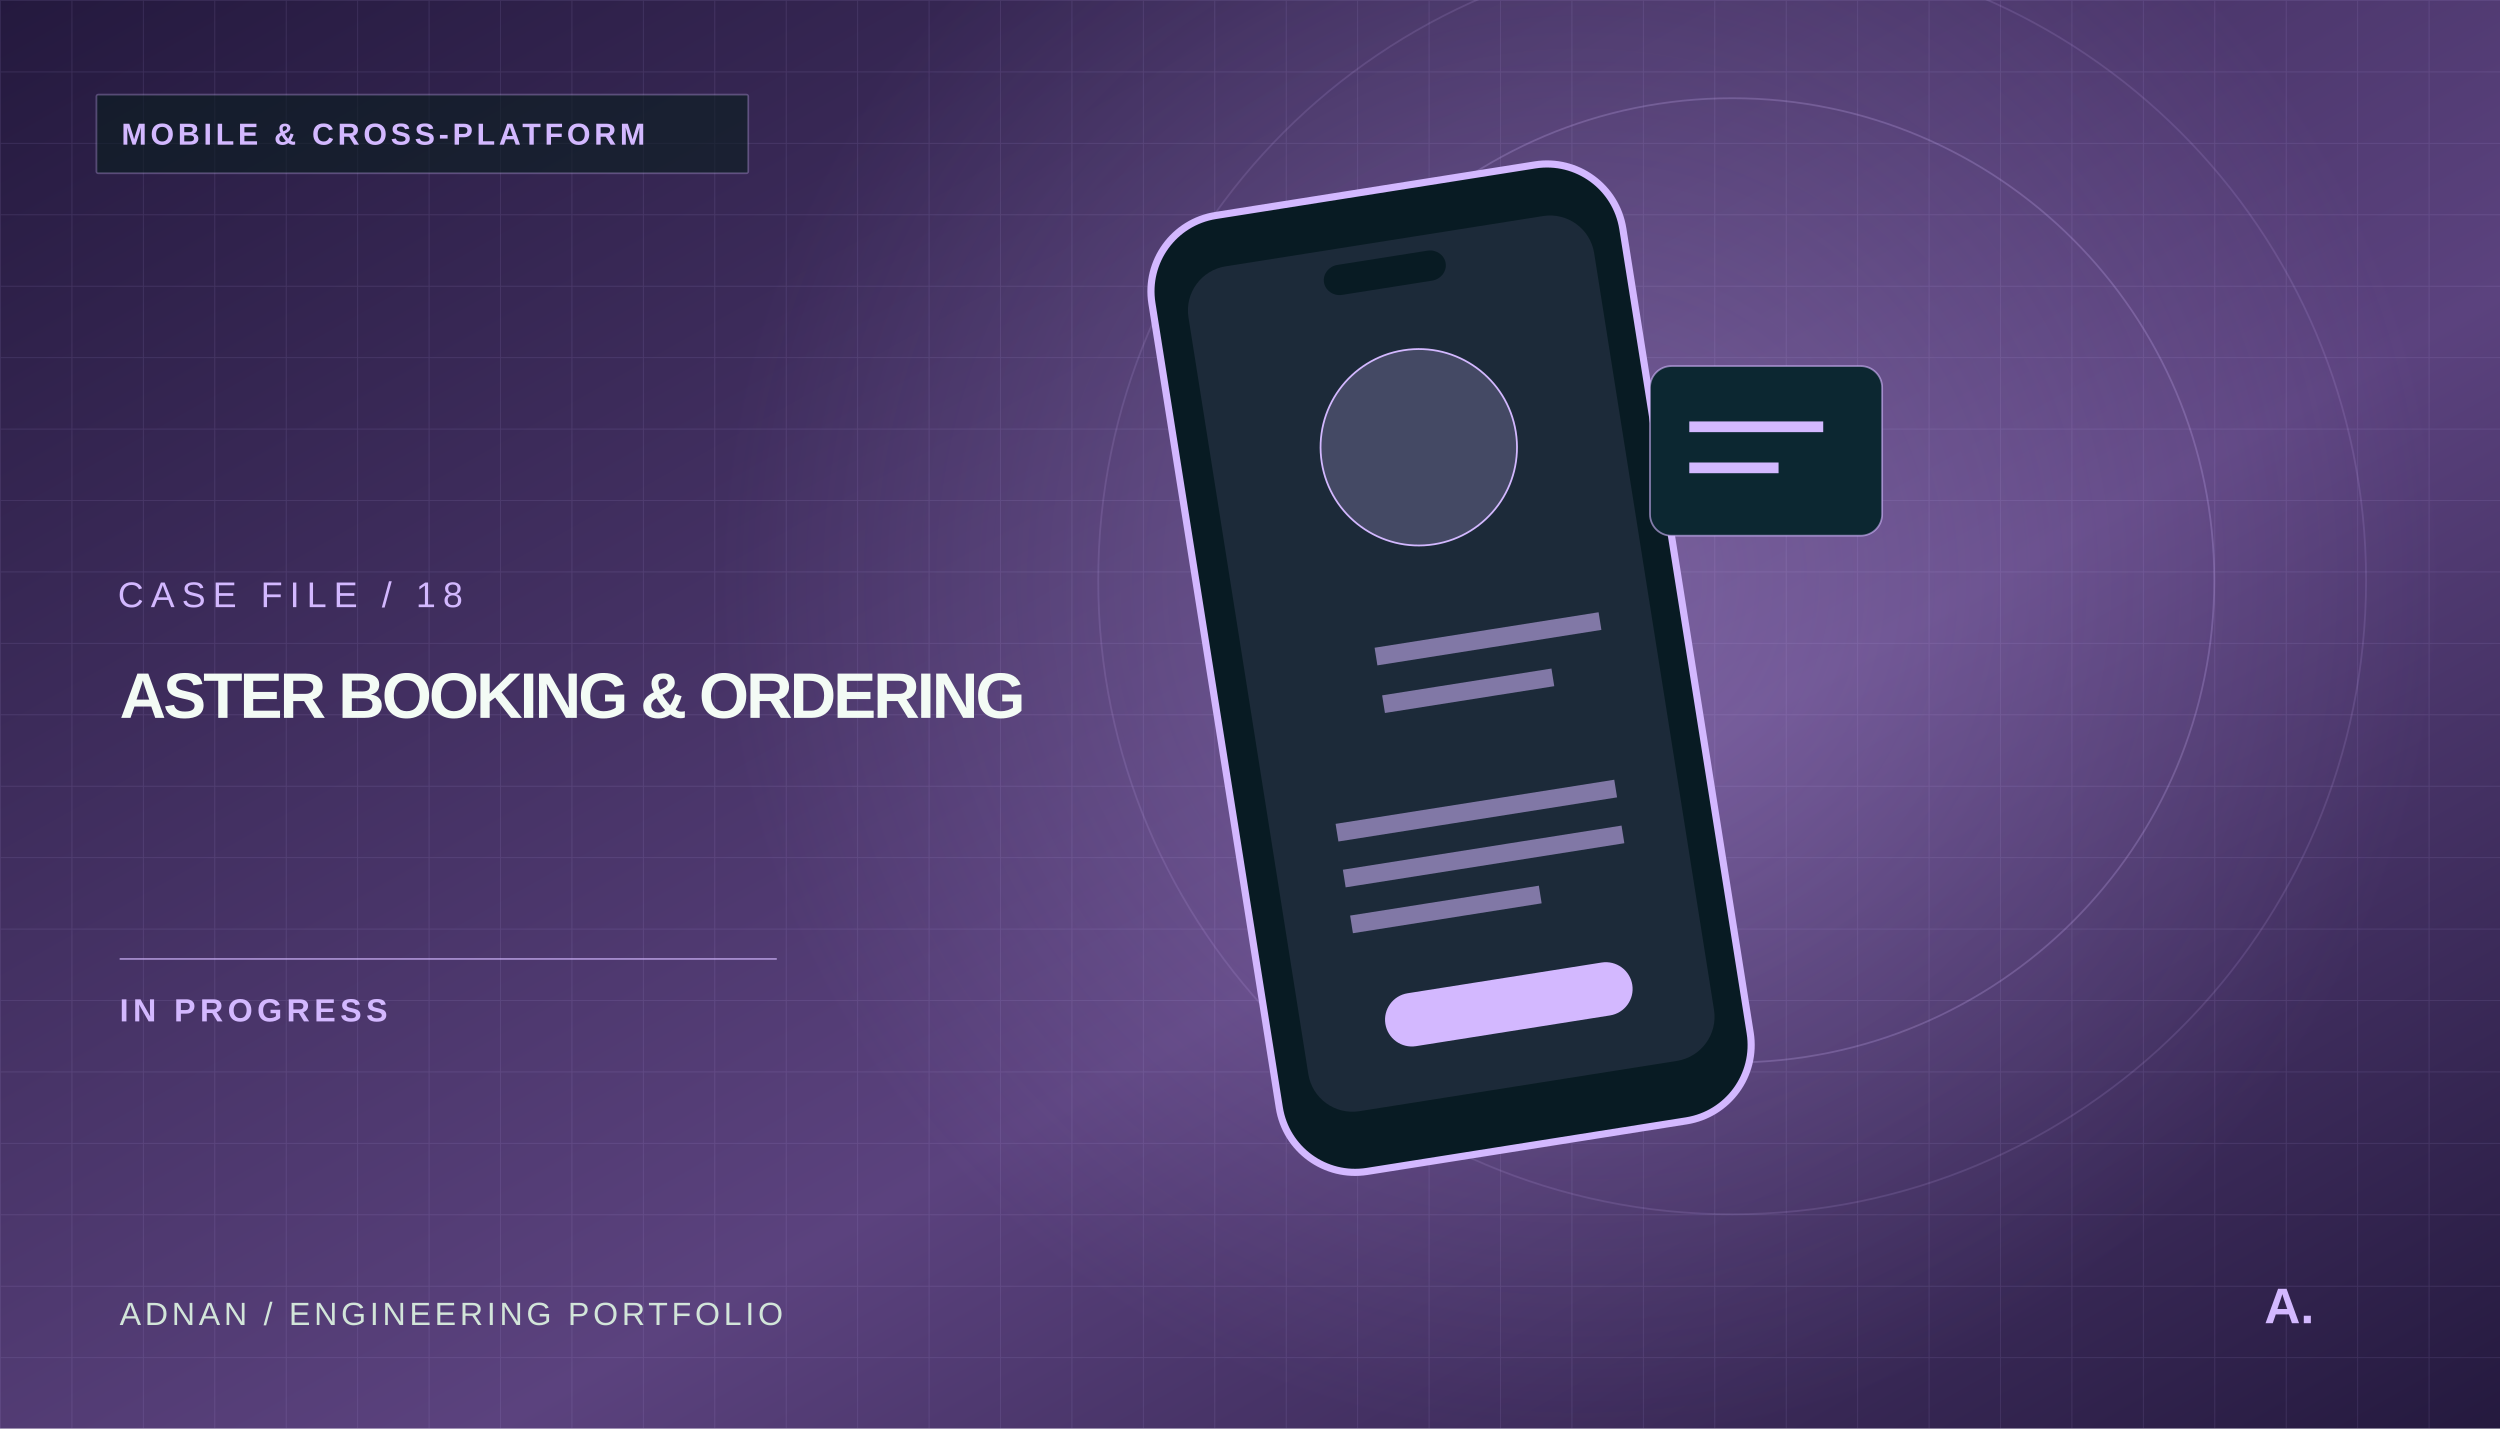
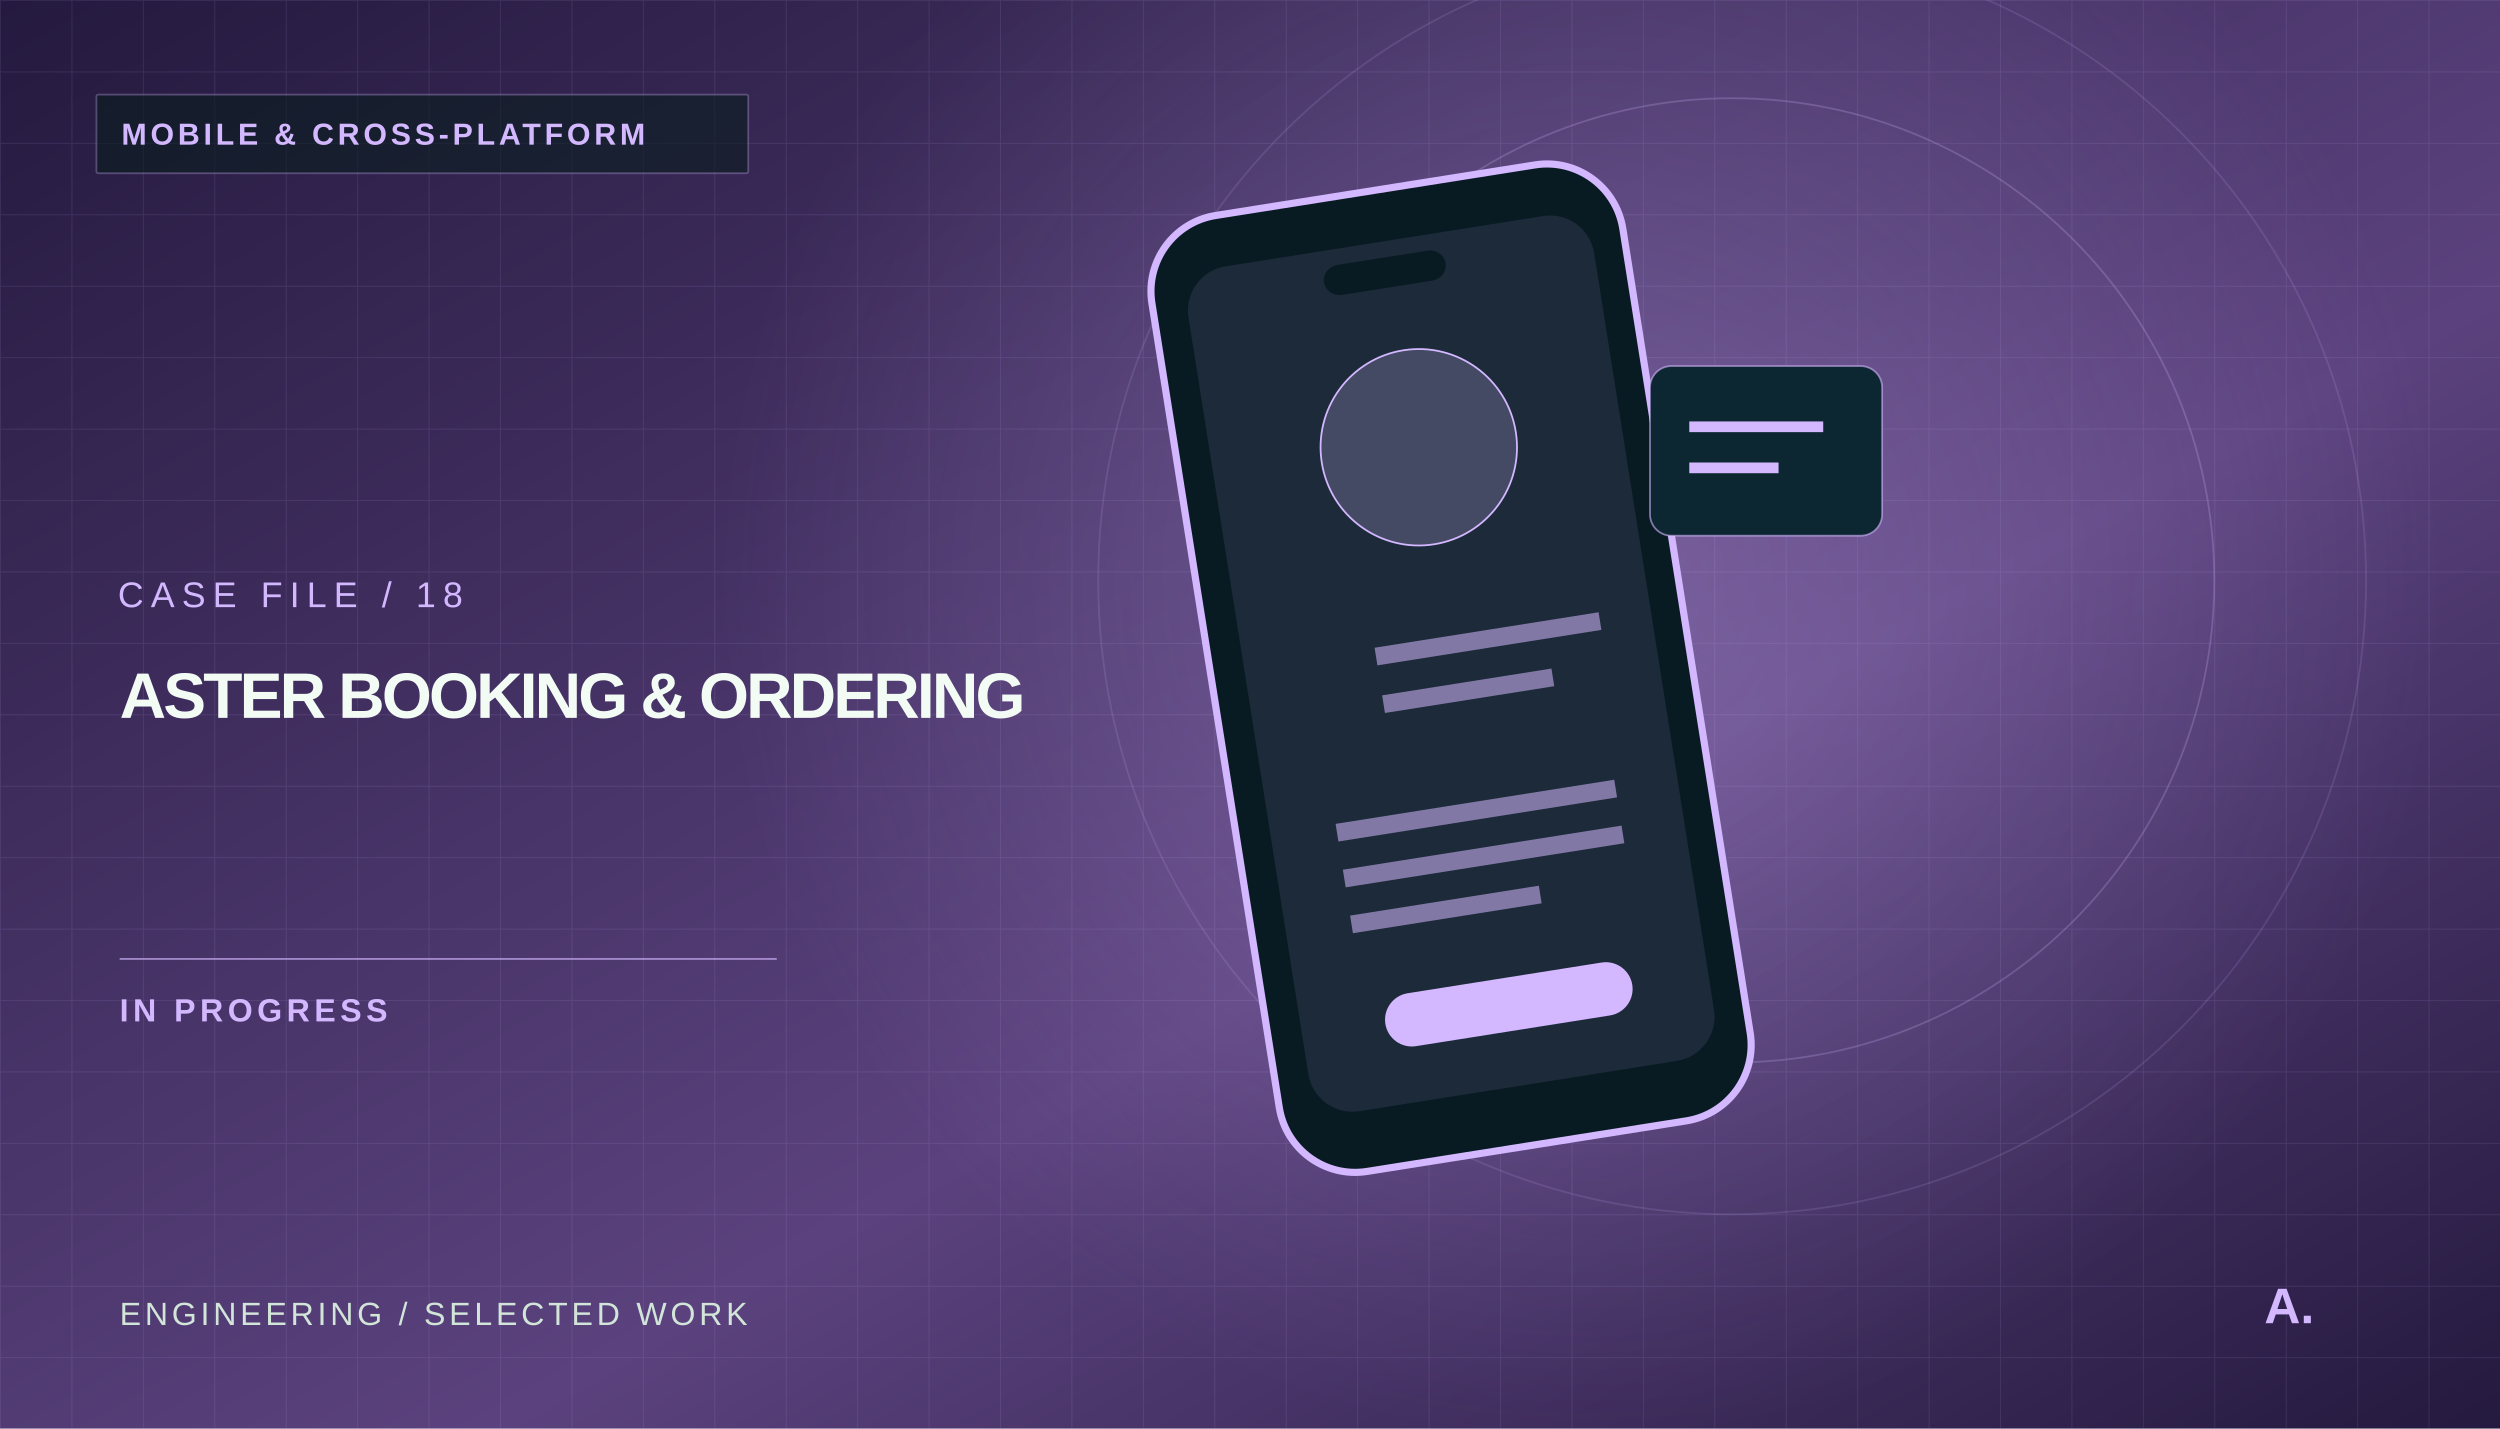
<svg xmlns="http://www.w3.org/2000/svg" width="1400" height="800" viewBox="0 0 1400 800" role="img" aria-label="Concept art for Aster Booking &amp; Ordering">
  <defs>
    <linearGradient id="g" x1="0" x2="1" y1="0" y2="1">
      <stop stop-color="#24193e" />
      <stop offset=".6" stop-color="#5b427e" />
      <stop offset="1" stop-color="#24193e" />
    </linearGradient>
    <radialGradient id="gl">
      <stop stop-color="#d3b8ff" stop-opacity=".29" />
      <stop offset="1" stop-color="#d3b8ff" stop-opacity="0" />
    </radialGradient>
    <pattern id="grid" width="40" height="40" patternUnits="userSpaceOnUse">
      <path d="M40 0H0V40" fill="none" stroke="#d3b8ff" stroke-opacity=".11" stroke-width="1" />
    </pattern>
    <filter id="blur">
      <feGaussianBlur stdDeviation="38" />
    </filter>
  </defs>
  <rect width="1400" height="800" fill="url(#g)" />
  <rect width="1400" height="800" fill="url(#grid)" />
  <circle cx="885" cy="325" r="480" fill="url(#gl)" />
  <circle cx="970" cy="325" r="270" stroke="#d3b8ff" stroke-opacity=".23" fill="none" />
  <circle cx="970" cy="325" r="355" stroke="#d3b8ff" stroke-opacity=".14" fill="none" />
  <g transform="rotate(-9 820 373)">
    <rect x="679" y="102" width="267" height="542" rx="43" fill="#081b23" stroke="#d3b8ff" stroke-width="4" />
    <rect x="698" y="131" width="230" height="479" rx="25" fill="#d3b8ff" fill-opacity=".1" />
    <rect x="776" y="140" width="69" height="17" rx="9" fill="#081b23" />
    <circle cx="814" cy="248" r="55" fill="#d3b8ff" fill-opacity=".22" stroke="#d3b8ff" />
    <path d="M772 360h127M772 387h96M735 454h158M735 480h158M735 506h107" stroke="#d3b8ff" stroke-width="10" opacity=".55" />
    <rect x="745" y="549" width="140" height="30" rx="15" fill="#d3b8ff" />
  </g>
  <rect x="924" y="205" width="130" height="95" rx="12" fill="#0c2731" stroke="#d3b8ff" stroke-opacity=".6" />
  <path d="M946 239h75m-75 23h50" stroke="#d3b8ff" stroke-width="6" />
  <rect x="54" y="53" width="365" height="44" rx="1" fill="#061c1a" fill-opacity=".58" stroke="#d3b8ff" stroke-opacity=".3" />
  <text x="68" y="81" font-family="Arial,sans-serif" font-size="17" font-weight="600" letter-spacing="2.1" fill="#d3b8ff">MOBILE &amp; CROSS-PLATFORM</text>
  <text x="66" y="340" font-family="Arial,sans-serif" font-size="20" letter-spacing="4" fill="#d3b8ff">CASE FILE / 18</text>
  <text x="67" y="402" font-family="Arial,sans-serif" font-size="36" font-weight="700" letter-spacing="-1.6" fill="#f3fbf5">ASTER BOOKING &amp; ORDERING</text>
  <line x1="67" y1="537" x2="435" y2="537" stroke="#d3b8ff" stroke-opacity=".66" />
  <text x="67" y="572" font-family="Arial,sans-serif" font-size="18" font-weight="600" letter-spacing="2.5" fill="#d3b8ff">IN PROGRESS</text>
-   <text x="67" y="742" font-family="Arial,sans-serif" font-size="18" letter-spacing="2.1" fill="#d2e5d9">ADNAN / ENGINEERING PORTFOLIO</text>
+   <text x="67" y="742" font-family="Arial,sans-serif" font-size="18" letter-spacing="2.1" fill="#d2e5d9">ENGINEERING / SELECTED WORK</text>
  <text x="1296" y="741" font-family="Arial,sans-serif" font-size="28" font-weight="700" fill="#d3b8ff" text-anchor="end">A.</text>
</svg>
